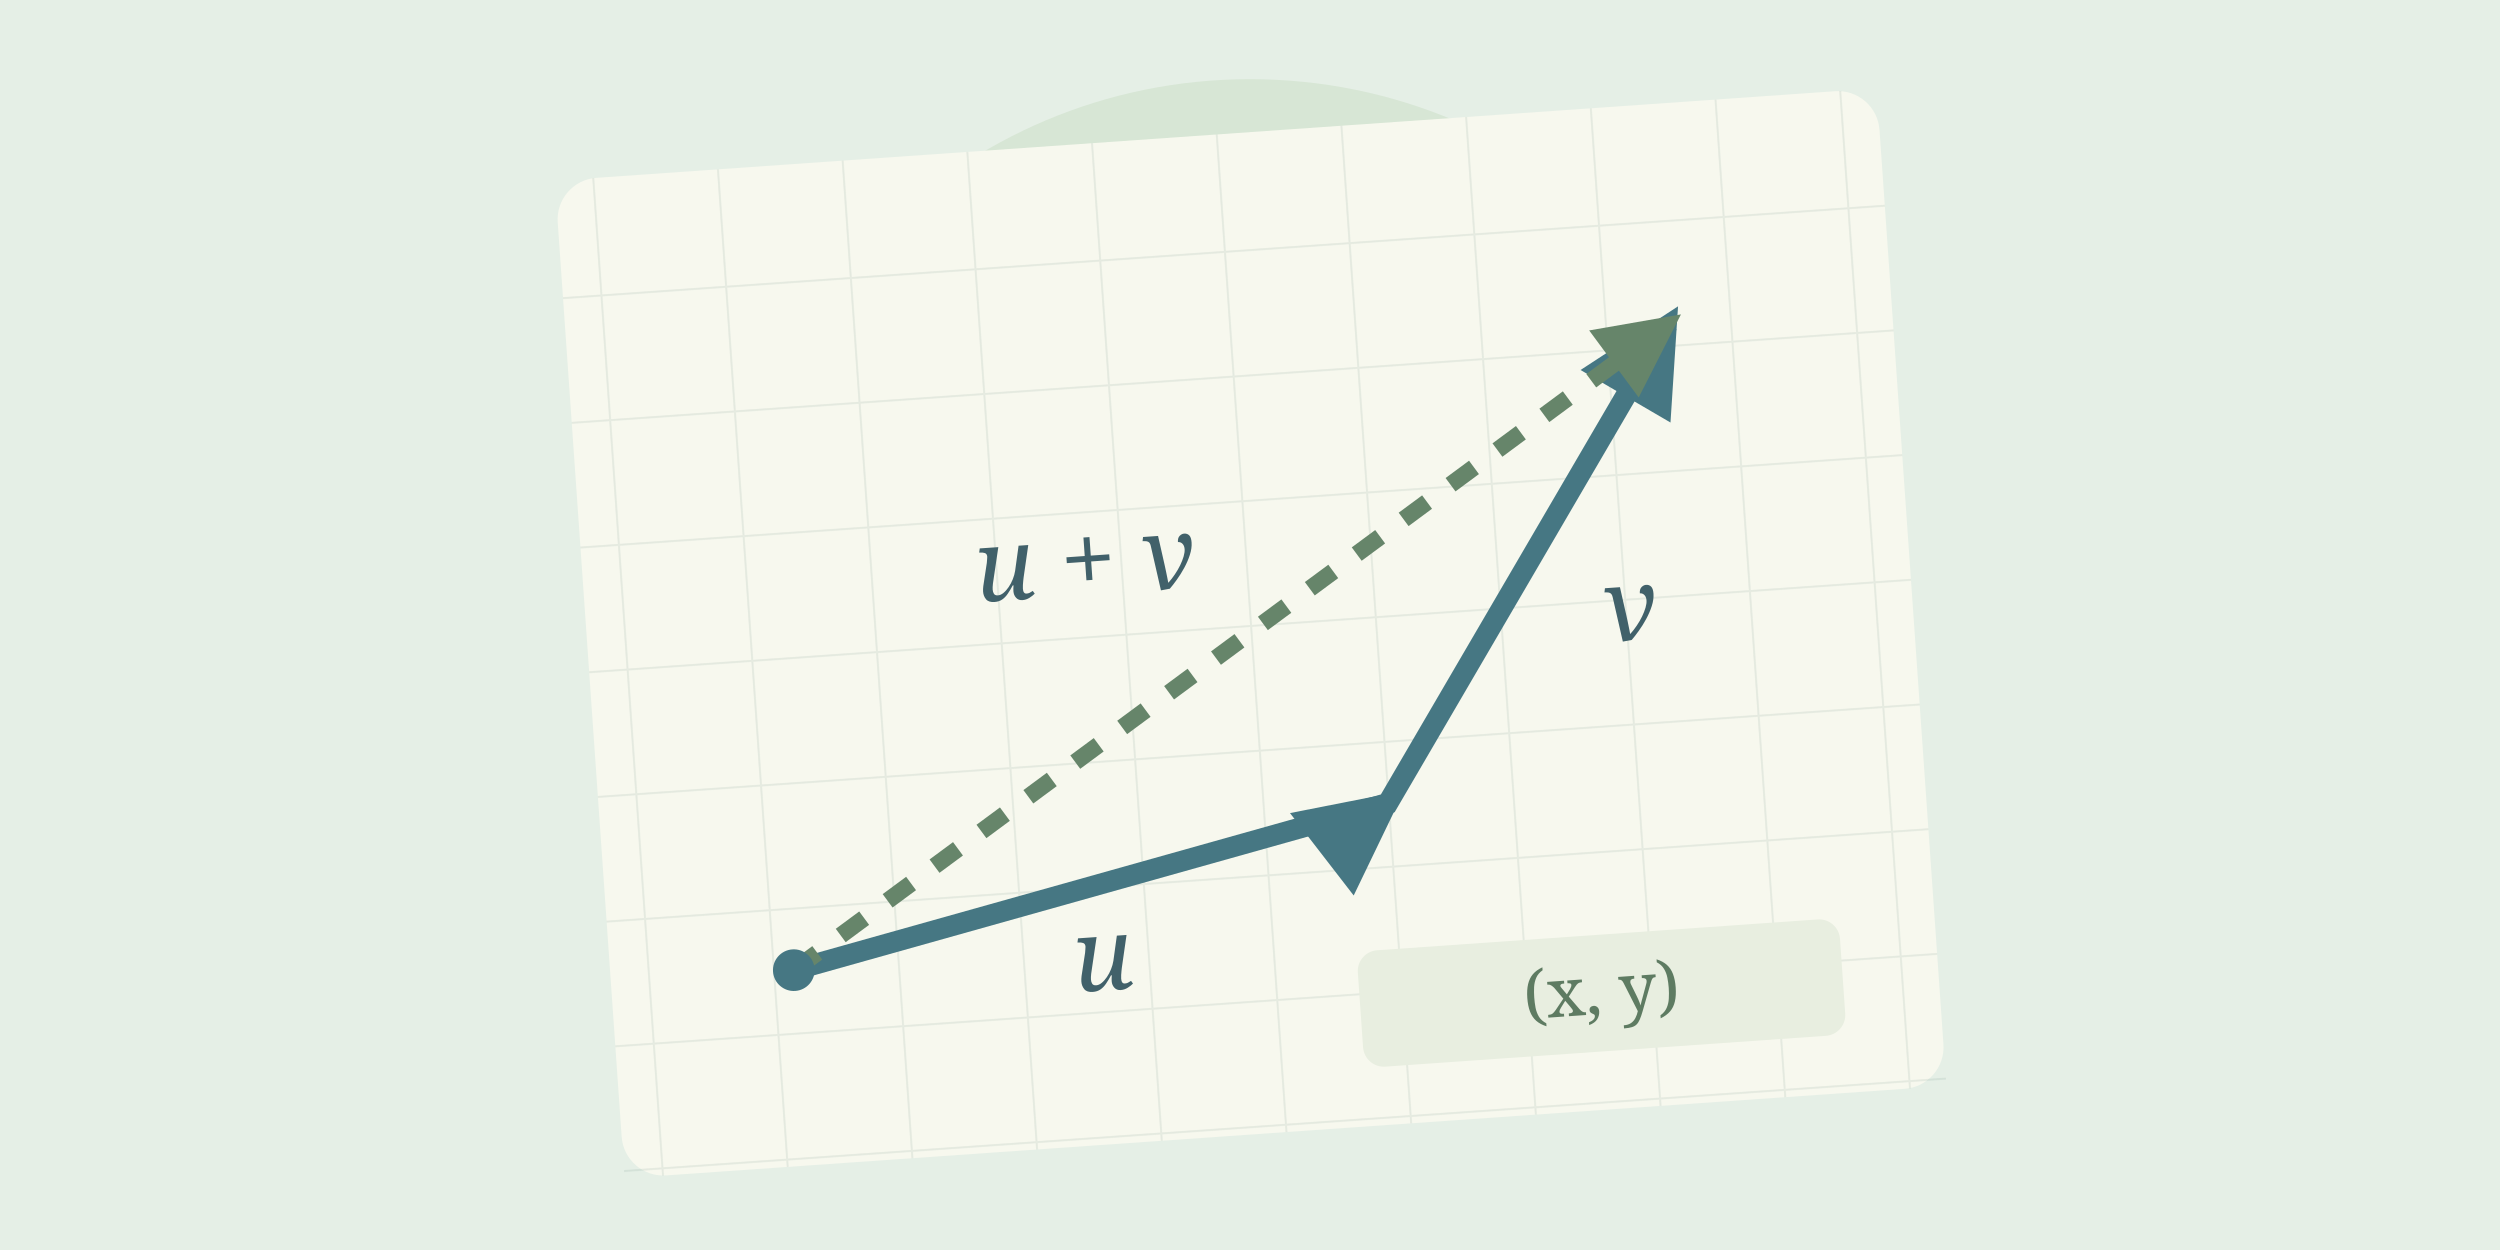
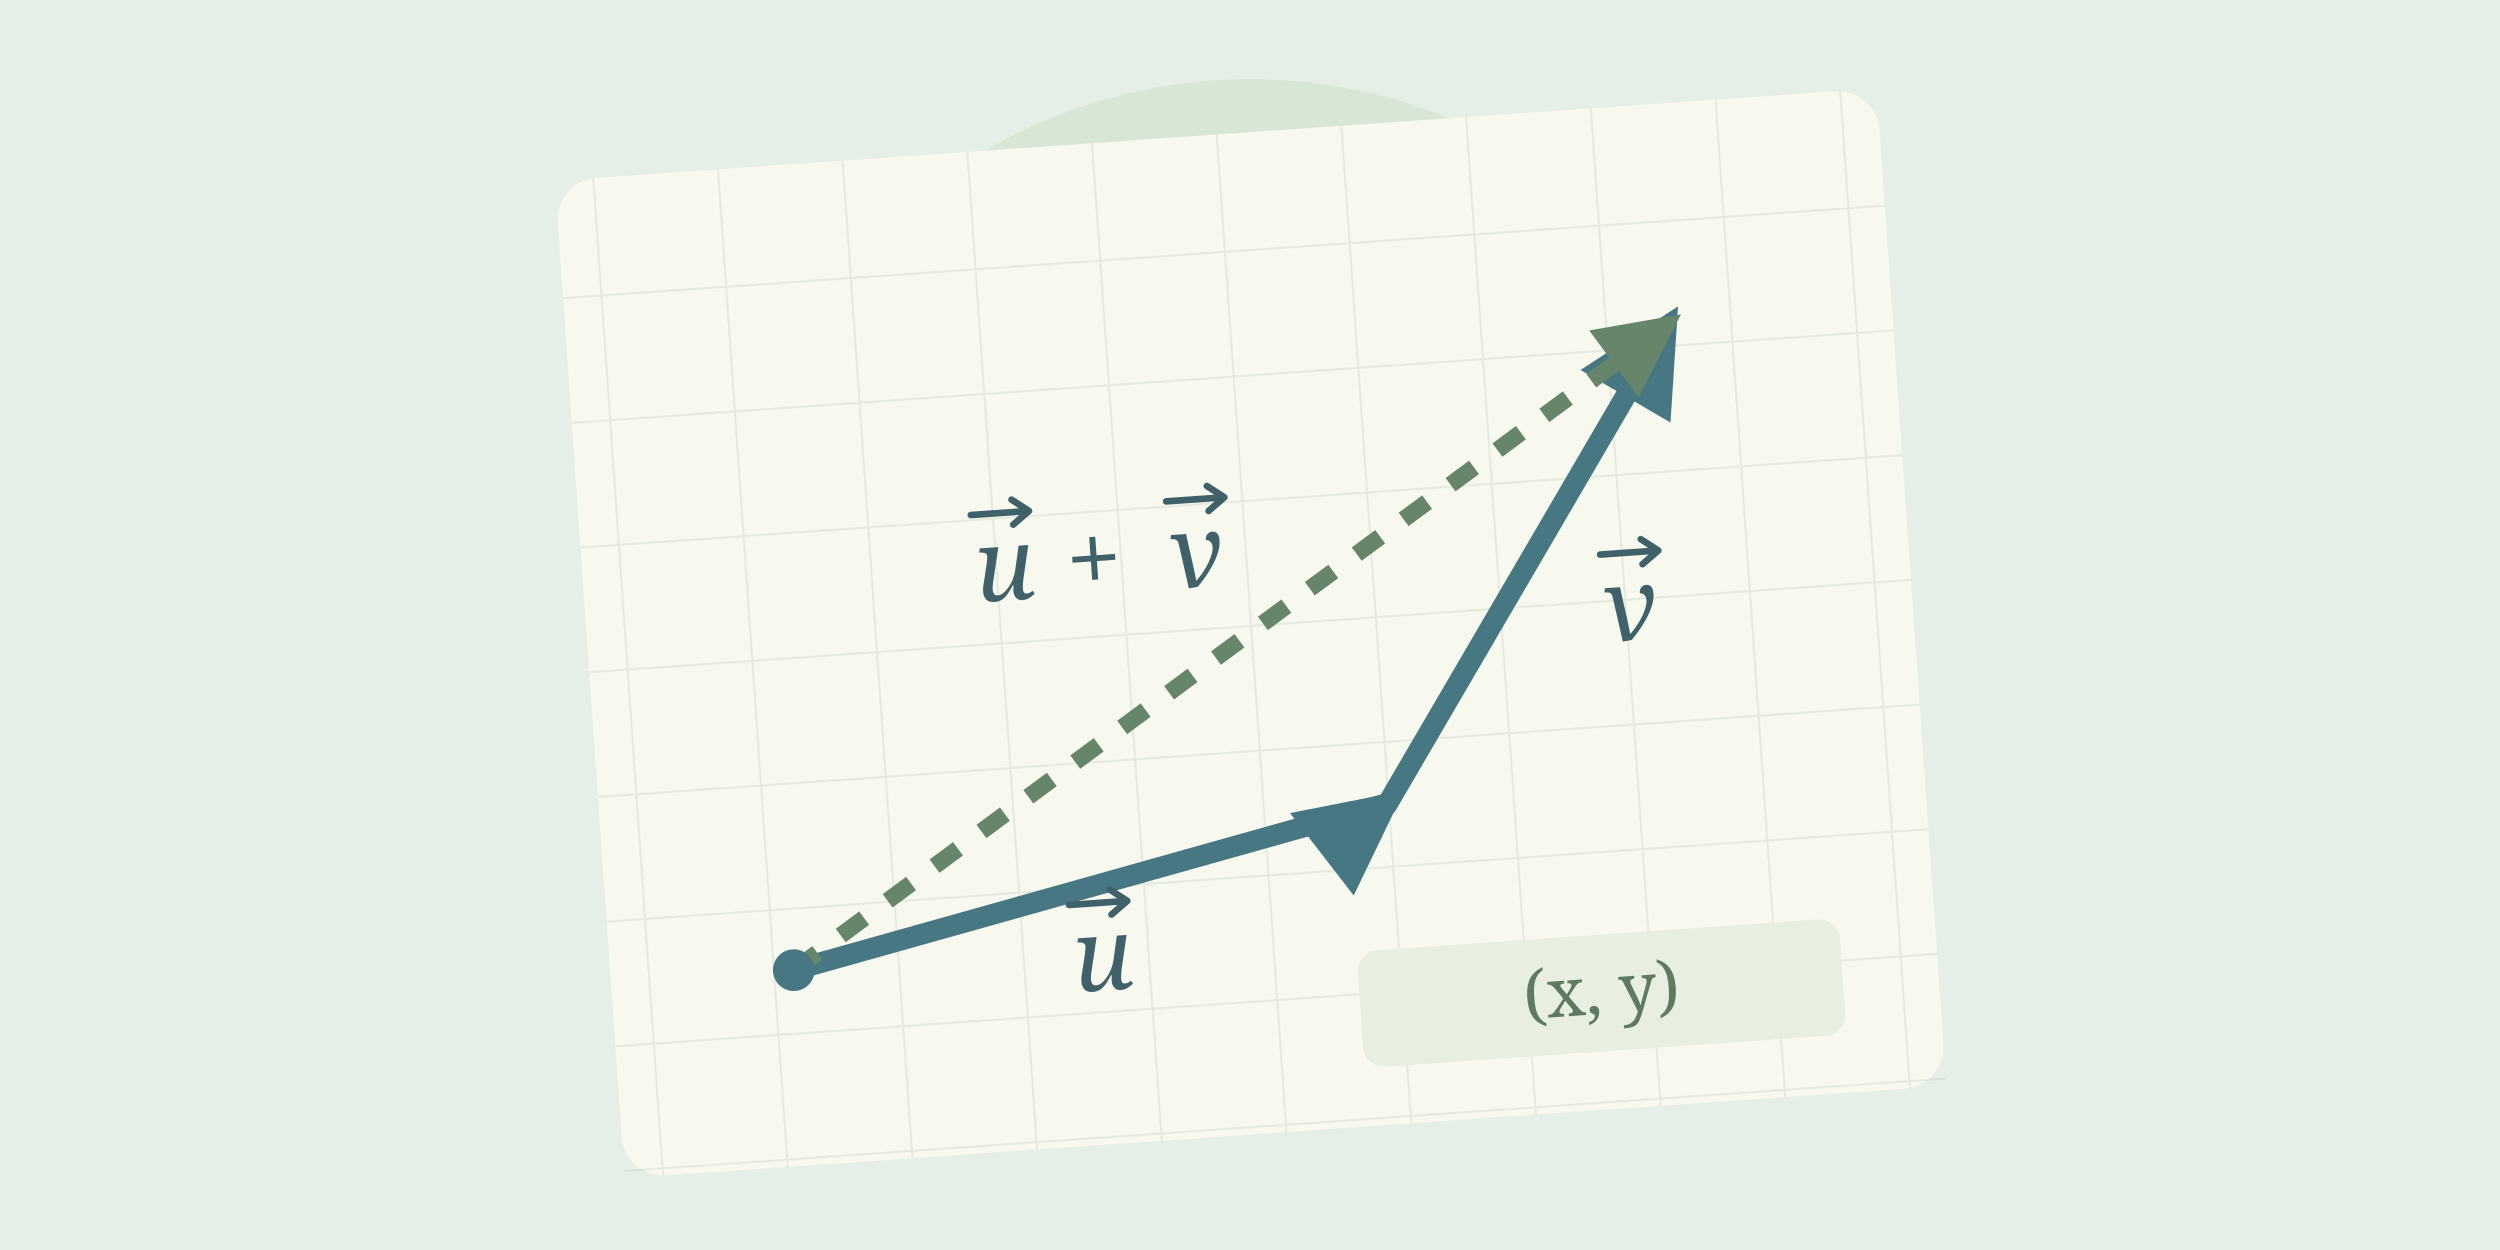
<svg xmlns="http://www.w3.org/2000/svg" viewBox="0 0 600 300" fill="none">
  <defs>
    <pattern id="grid" width="30" height="30" patternUnits="userSpaceOnUse">
      <path d="M30 0H0V30" stroke="#416a60" stroke-opacity=".09" />
    </pattern>
    <marker id="blue" viewBox="0 0 10 10" refX="8" refY="5" markerWidth="5" markerHeight="5" orient="auto">
      <path d="m0 0 10 5-10 5" fill="#467783" />
    </marker>
    <marker id="green" viewBox="0 0 10 10" refX="8" refY="5" markerWidth="5" markerHeight="5" orient="auto">
      <path d="m0 0 10 5-10 5" fill="#66856a" />
    </marker>
  </defs>
  <rect width="600" height="300" fill="#e5efe6" />
  <circle cx="300" cy="145" r="126" fill="#d7e6d5" />
  <g transform="rotate(-4 300 150)">
    <rect x="141" y="32" width="318" height="240" rx="10" fill="#f7f8ee" />
    <path d="M141 32h318v240H141z" fill="url(#grid)" />
    <path d="M185 225 330 195 405 85" stroke="#467783" stroke-width="5" marker-mid="url(#blue)" marker-end="url(#blue)" />
    <path d="M185 225 405 85" stroke="#66856a" stroke-width="4" stroke-dasharray="7 7" marker-end="url(#green)" />
    <circle cx="185" cy="225" r="5" fill="#467783" />
    <g fill="#41616a" font-family="Georgia,serif" font-style="italic" font-size="24">
      <text x="252" y="235">u</text>
      <text x="385" y="160">v</text>
-       <text x="235" y="140">u + v</text>
+       <text x="235" y="140">u</text>
+       <text x="257" y="140">+</text>
+       <text x="282" y="140">v</text>
+     </g>
+     <g stroke="#41616a" stroke-width="1.6" stroke-linecap="round" stroke-linejoin="round" aria-label="vector u, vector v en vector u plus vector v">
+       <path d="M252 214h14m-4-3 4 3-4 3M385 139h14m-4-3 4 3-4 3M235 119h14m-4-3 4 3-4 3M282 119h14m-4-3 4 3-4 3" />
    </g>
    <rect x="320" y="230" width="116" height="28" rx="5" fill="#e8eee0" />
    <text x="378" y="249" text-anchor="middle" fill="#5e7b62" font-family="Georgia,serif" font-size="16">(x, y)</text>
  </g>
</svg>
